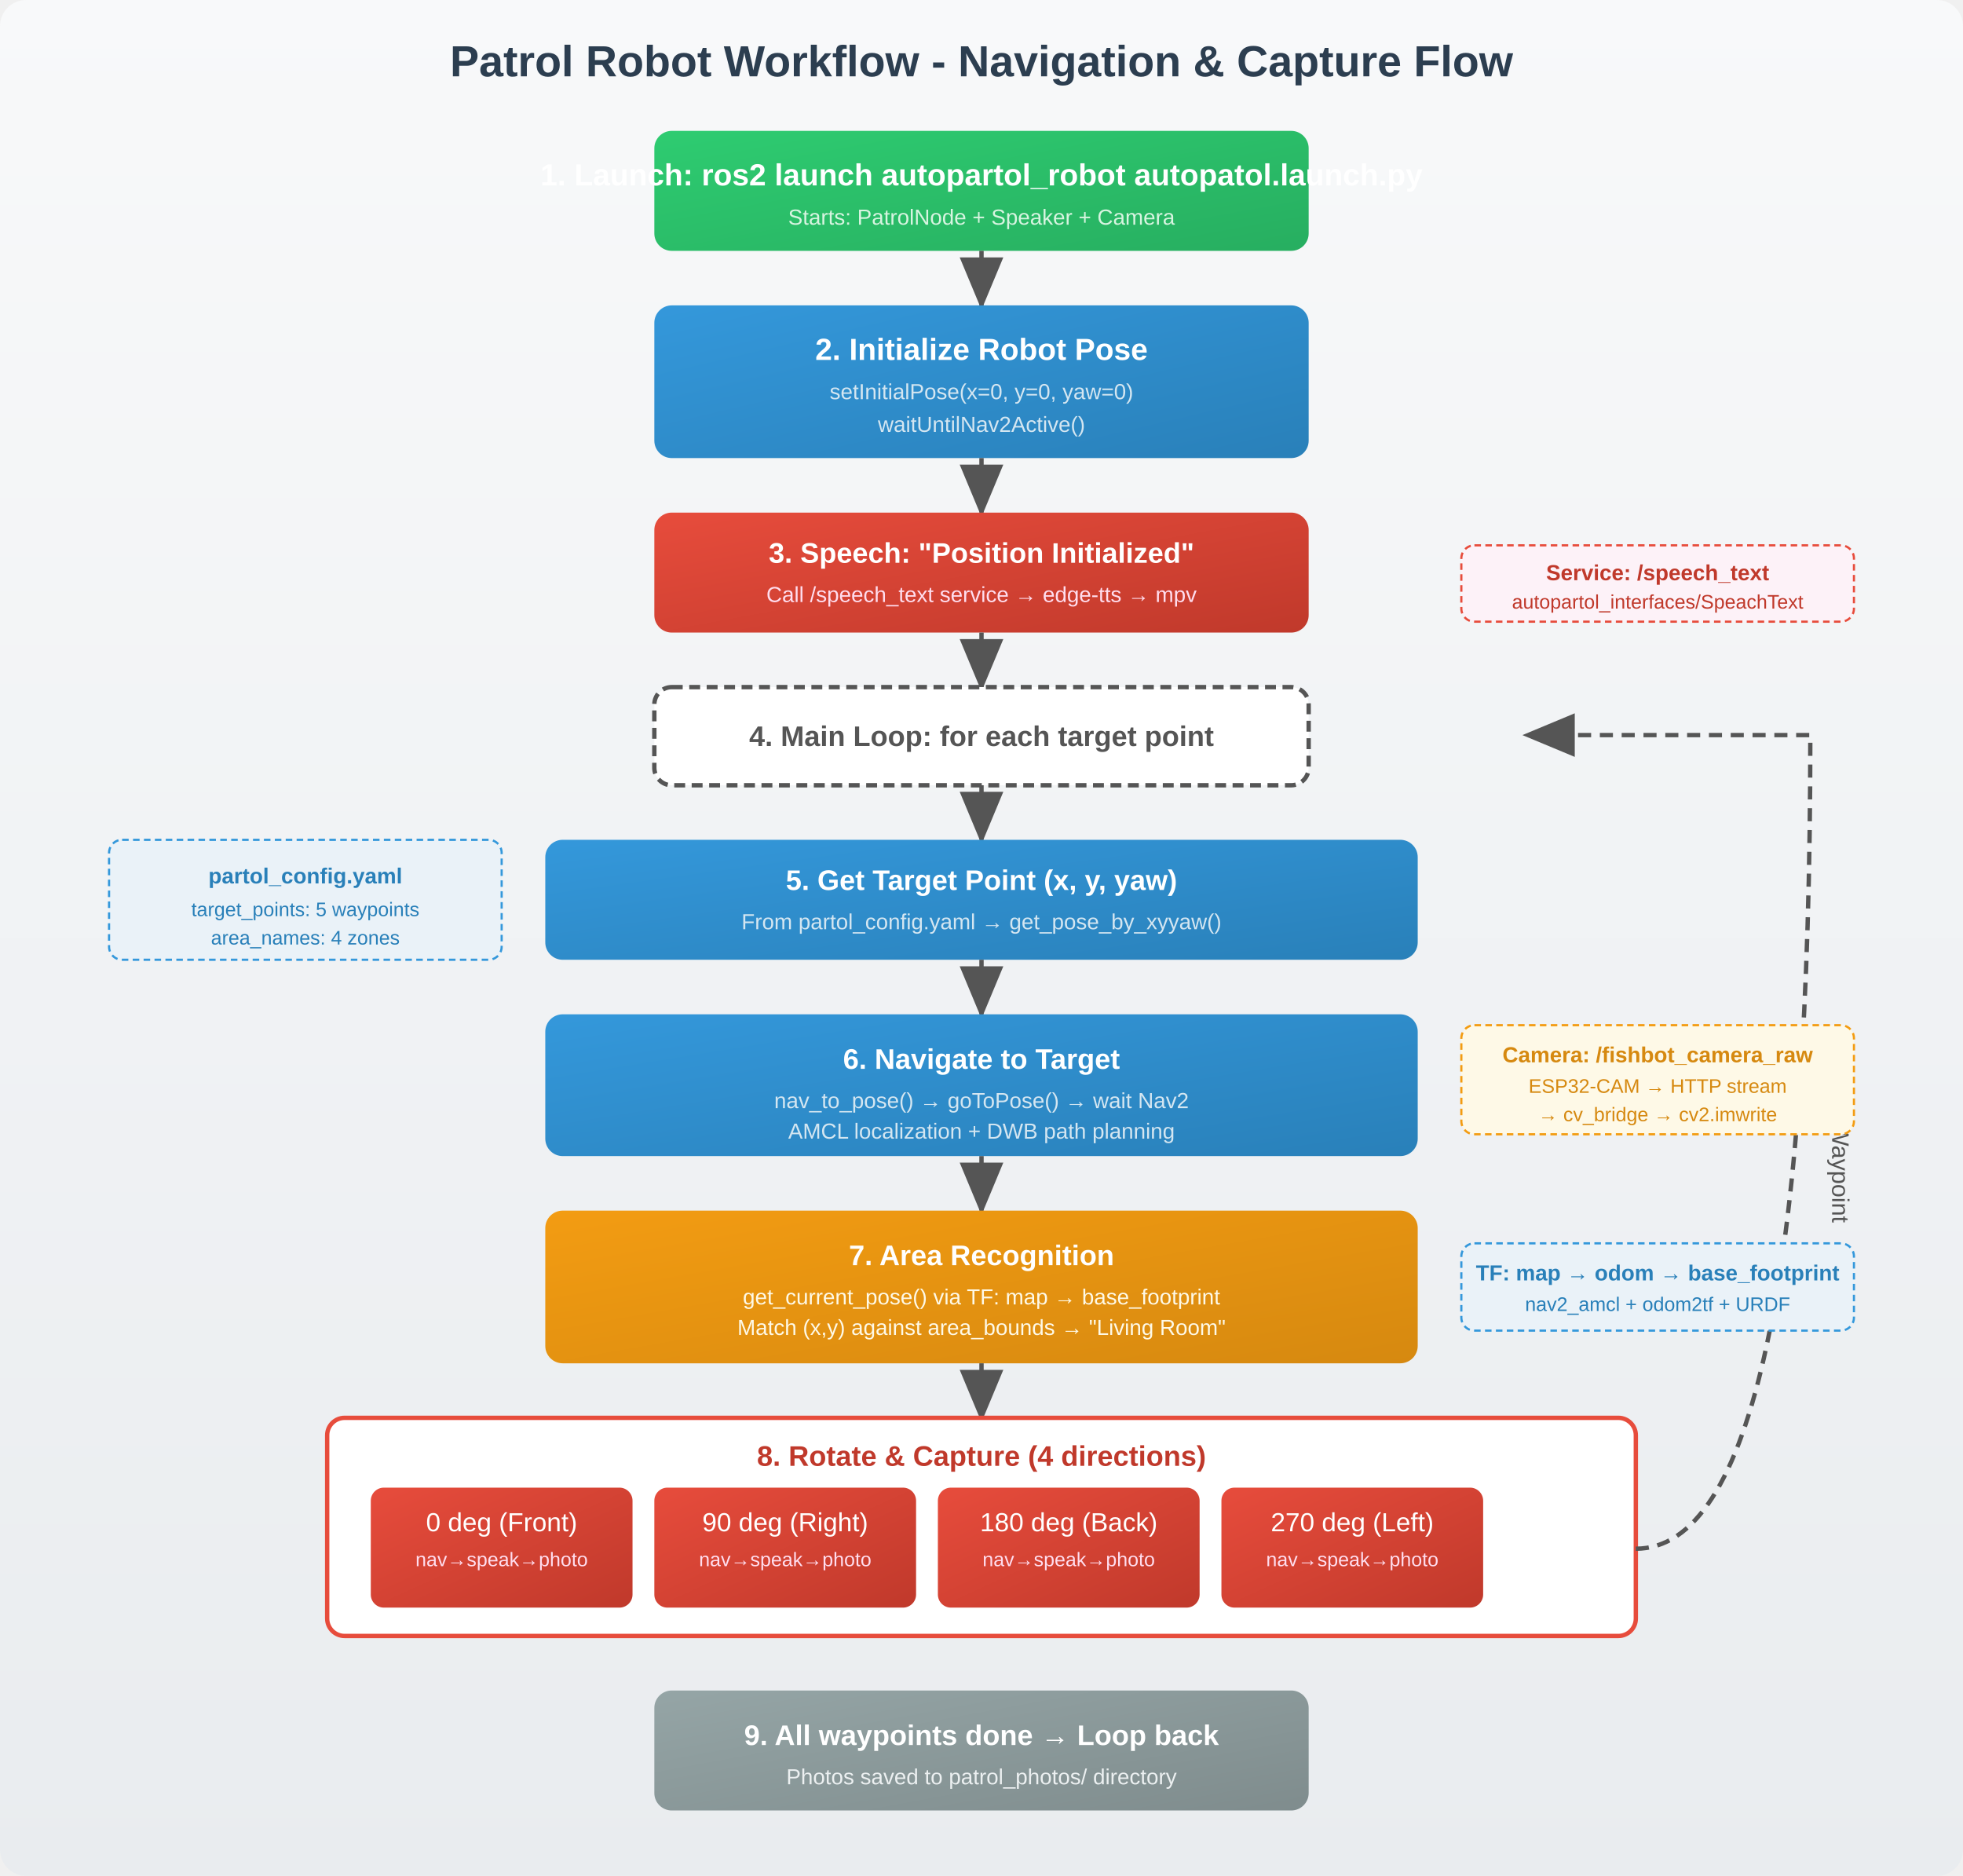
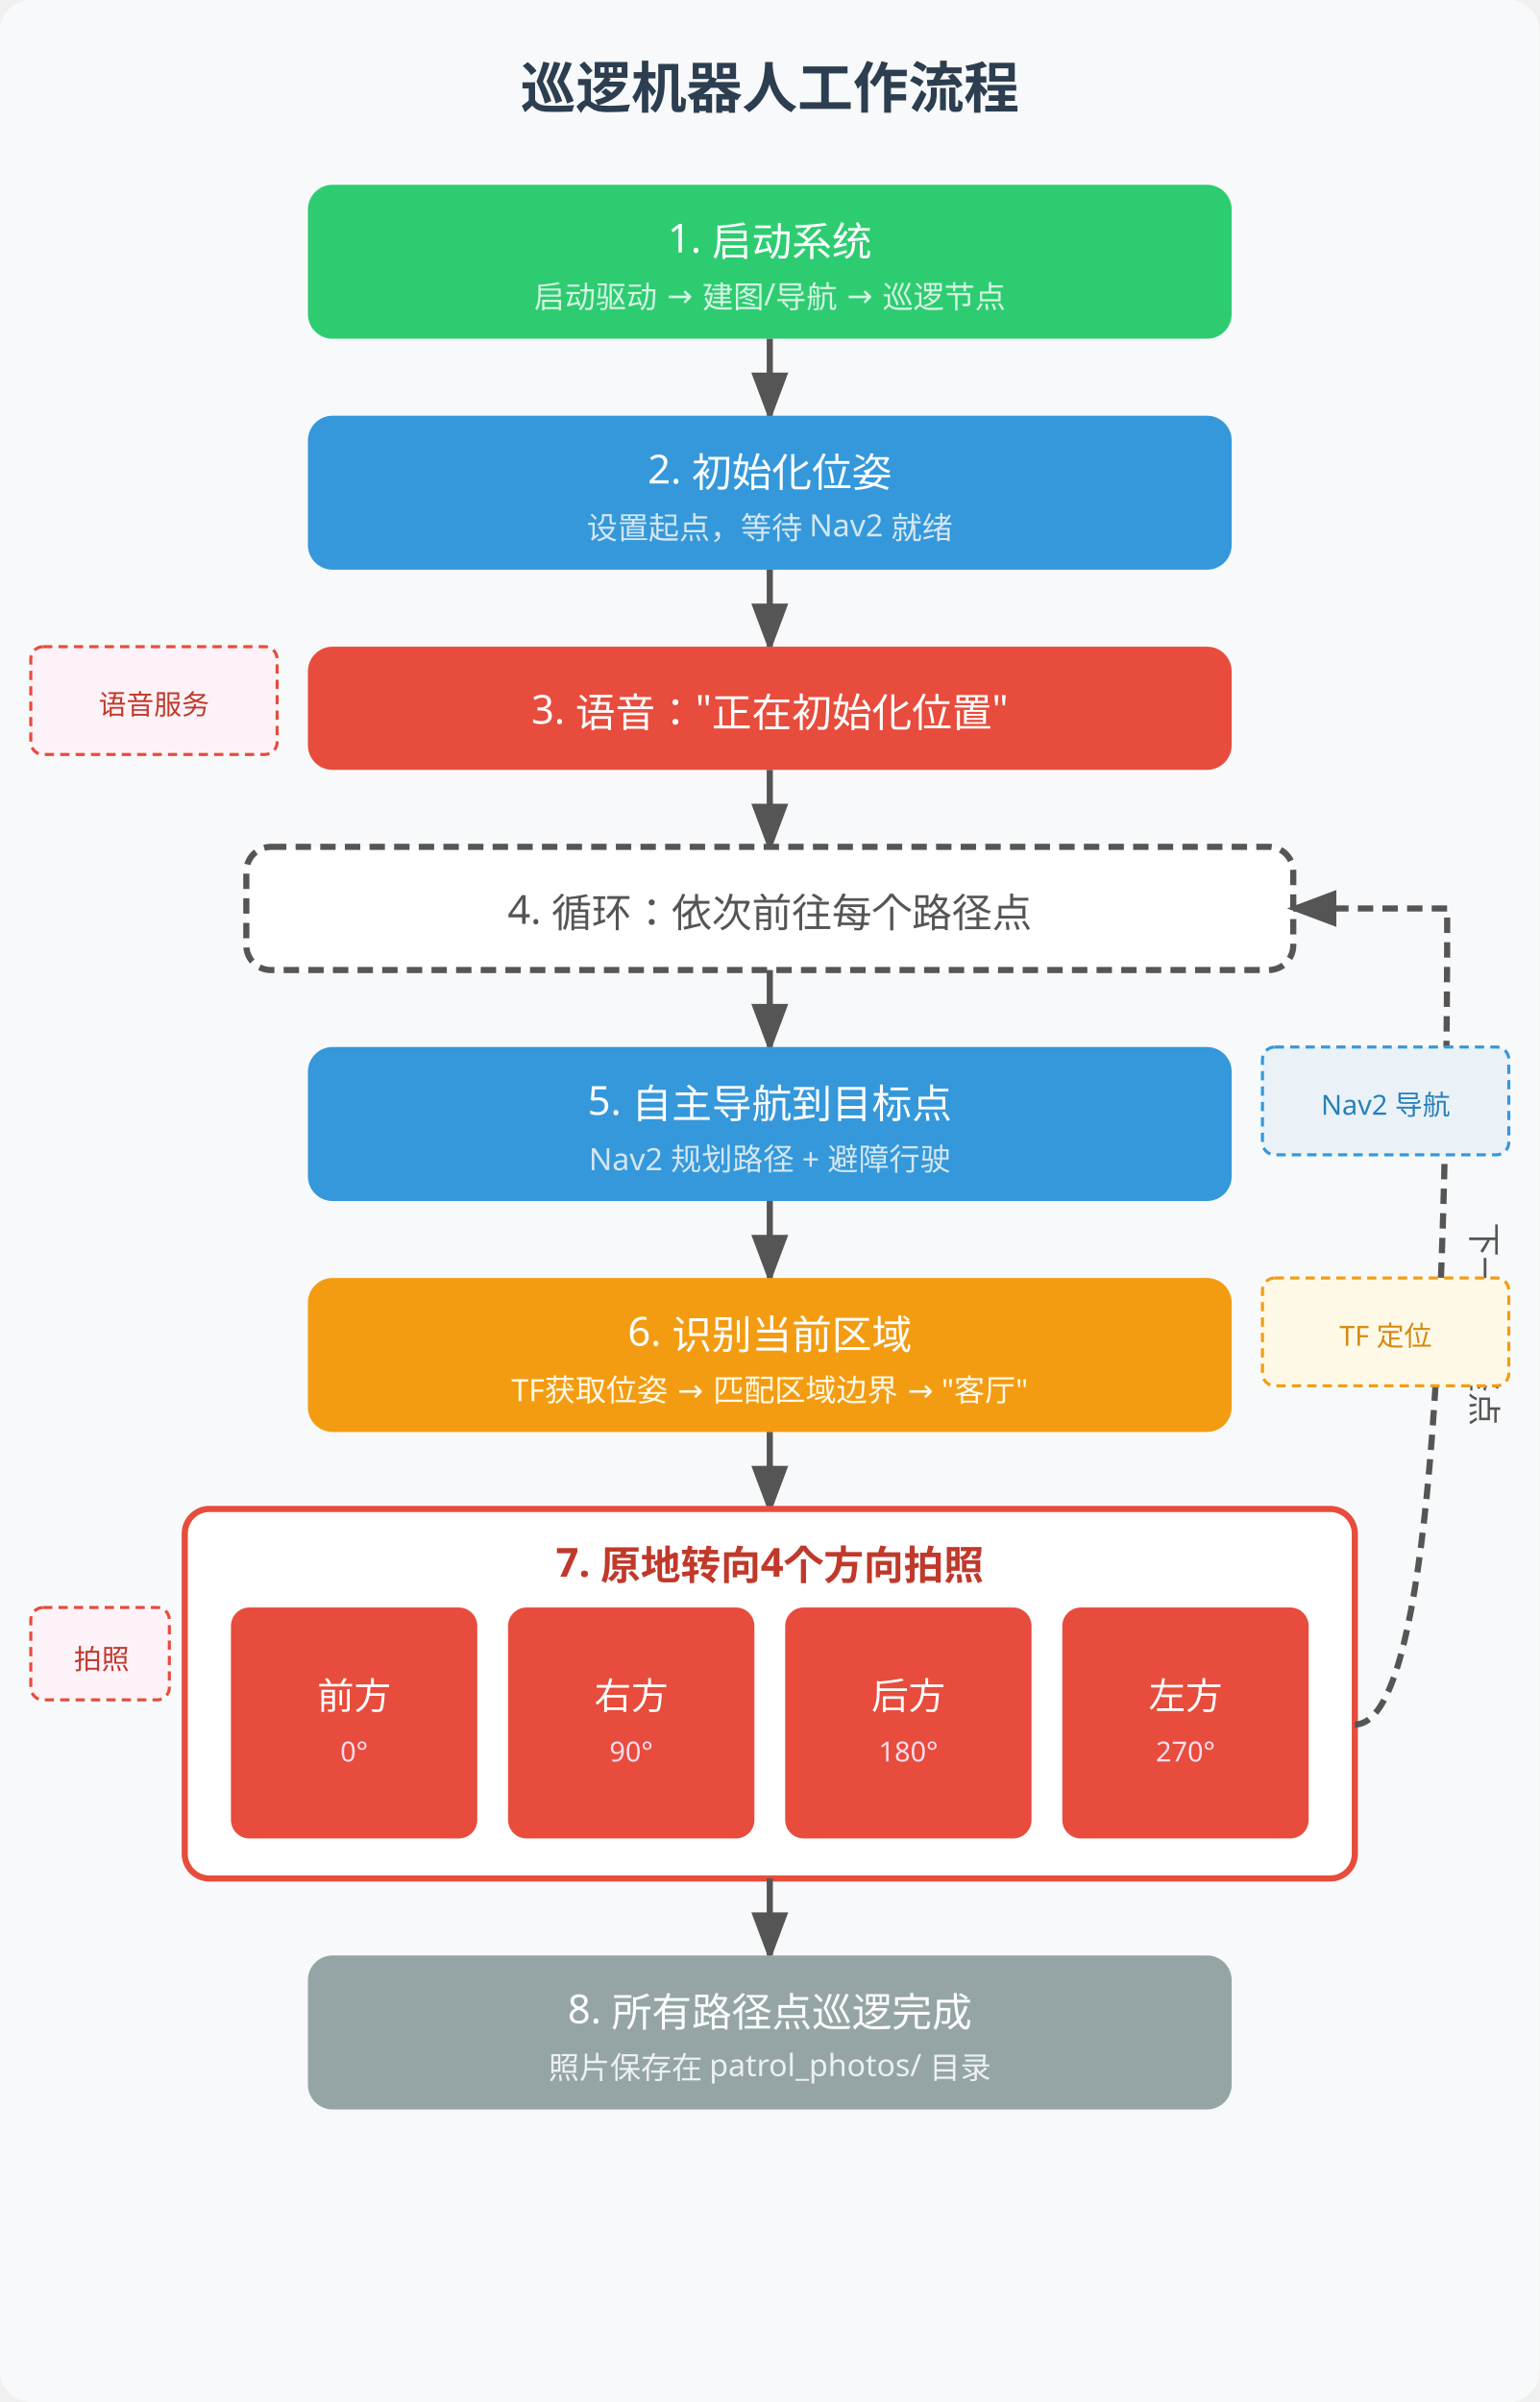
- <svg xmlns="http://www.w3.org/2000/svg" width="900" height="860" viewBox="0 0 900 860">
+ <svg xmlns="http://www.w3.org/2000/svg" width="500" height="780" viewBox="0 0 500 780">
+   <rect width="500" height="780" fill="#f8f9fa" rx="10" />
+   <text x="250" y="35" text-anchor="middle" font-family="Microsoft YaHei, sans-serif" font-size="18" font-weight="700" fill="#2c3e50">巡逻机器人工作流程</text>
  <defs>
-     <linearGradient id="startGrad" x1="0%" y1="0%" x2="100%" y2="100%">
-       <stop offset="0%" stop-color="#2ecc71" />
-       <stop offset="100%" stop-color="#27ae60" />
-     </linearGradient>
-     <linearGradient id="navGrad2" x1="0%" y1="0%" x2="100%" y2="100%">
-       <stop offset="0%" stop-color="#3498db" />
-       <stop offset="100%" stop-color="#2980b9" />
-     </linearGradient>
-     <linearGradient id="actionGrad" x1="0%" y1="0%" x2="100%" y2="100%">
-       <stop offset="0%" stop-color="#e74c3c" />
-       <stop offset="100%" stop-color="#c0392b" />
-     </linearGradient>
-     <linearGradient id="detectGrad" x1="0%" y1="0%" x2="100%" y2="100%">
-       <stop offset="0%" stop-color="#f39c12" />
-       <stop offset="100%" stop-color="#d68910" />
-     </linearGradient>
-     <linearGradient id="endGrad" x1="0%" y1="0%" x2="100%" y2="100%">
-       <stop offset="0%" stop-color="#95a5a6" />
-       <stop offset="100%" stop-color="#7f8c8d" />
-     </linearGradient>
-     <linearGradient id="bgGrad2" x1="0%" y1="0%" x2="0%" y2="100%">
-       <stop offset="0%" stop-color="#f8f9fa" />
-       <stop offset="100%" stop-color="#e9ecef" />
-     </linearGradient>
-     <marker id="flowArrow" markerWidth="12" markerHeight="10" refX="11" refY="5" orient="auto">
-       <polygon points="0 0, 12 5, 0 10" fill="#555" />
-     </marker>
-     <marker id="flowArrowRed" markerWidth="12" markerHeight="10" refX="11" refY="5" orient="auto">
-       <polygon points="0 0, 12 5, 0 10" fill="#c0392b" />
+     <marker id="a2" markerWidth="8" markerHeight="6" refX="7" refY="3" orient="auto">
+       <polygon points="0 0, 8 3, 0 6" fill="#555" />
    </marker>
  </defs>
-   <rect width="900" height="860" fill="url(#bgGrad2)" rx="12" />
-   <text x="450" y="35" text-anchor="middle" font-family="Segoe UI, Arial, sans-serif" font-size="20" font-weight="700" fill="#2c3e50">Patrol Robot Workflow - Navigation &amp; Capture Flow</text>
-   <rect x="300" y="60" width="300" height="55" rx="8" fill="url(#startGrad)" />
-   <text x="450" y="85" text-anchor="middle" font-family="Segoe UI, Arial, sans-serif" font-size="14" fill="#fff" font-weight="600">1. Launch: ros2 launch autopartol_robot autopatol.launch.py</text>
-   <text x="450" y="103" text-anchor="middle" font-family="Segoe UI, Arial, sans-serif" font-size="10" fill="#d7f4e0">Starts: PatrolNode + Speaker + Camera</text>
-   <line x1="450" y1="115" x2="450" y2="140" stroke="#555" stroke-width="2" marker-end="url(#flowArrow)" />
-   <rect x="300" y="140" width="300" height="70" rx="8" fill="url(#navGrad2)" />
-   <text x="450" y="165" text-anchor="middle" font-family="Segoe UI, Arial, sans-serif" font-size="14" fill="#fff" font-weight="600">2. Initialize Robot Pose</text>
-   <text x="450" y="183" text-anchor="middle" font-family="Segoe UI, Arial, sans-serif" font-size="10" fill="#d4e6f1">setInitialPose(x=0, y=0, yaw=0)</text>
-   <text x="450" y="198" text-anchor="middle" font-family="Segoe UI, Arial, sans-serif" font-size="10" fill="#d4e6f1">waitUntilNav2Active()</text>
-   <line x1="450" y1="210" x2="450" y2="235" stroke="#555" stroke-width="2" marker-end="url(#flowArrow)" />
-   <rect x="300" y="235" width="300" height="55" rx="8" fill="url(#actionGrad)" />
-   <text x="450" y="258" text-anchor="middle" font-family="Segoe UI, Arial, sans-serif" font-size="13" fill="#fff" font-weight="600">3. Speech: "Position Initialized"</text>
-   <text x="450" y="276" text-anchor="middle" font-family="Segoe UI, Arial, sans-serif" font-size="10" fill="#fde">Call /speech_text service → edge-tts → mpv</text>
-   <line x1="450" y1="290" x2="450" y2="315" stroke="#555" stroke-width="2" marker-end="url(#flowArrow)" />
-   <rect x="300" y="315" width="300" height="45" rx="8" fill="#fff" stroke="#555" stroke-width="2" stroke-dasharray="5,3" />
-   <text x="450" y="342" text-anchor="middle" font-family="Segoe UI, Arial, sans-serif" font-size="13" fill="#555" font-weight="600">4. Main Loop: for each target point</text>
-   <line x1="450" y1="360" x2="450" y2="385" stroke="#555" stroke-width="2" marker-end="url(#flowArrow)" />
-   <rect x="250" y="385" width="400" height="55" rx="8" fill="url(#navGrad2)" />
-   <text x="450" y="408" text-anchor="middle" font-family="Segoe UI, Arial, sans-serif" font-size="13" fill="#fff" font-weight="600">5. Get Target Point (x, y, yaw)</text>
-   <text x="450" y="426" text-anchor="middle" font-family="Segoe UI, Arial, sans-serif" font-size="10" fill="#d4e6f1">From partol_config.yaml → get_pose_by_xyyaw()</text>
-   <line x1="450" y1="440" x2="450" y2="465" stroke="#555" stroke-width="2" marker-end="url(#flowArrow)" />
-   <rect x="250" y="465" width="400" height="65" rx="8" fill="url(#navGrad2)" />
-   <text x="450" y="490" text-anchor="middle" font-family="Segoe UI, Arial, sans-serif" font-size="13" fill="#fff" font-weight="600">6. Navigate to Target</text>
-   <text x="450" y="508" text-anchor="middle" font-family="Segoe UI, Arial, sans-serif" font-size="10" fill="#d4e6f1">nav_to_pose() → goToPose() → wait Nav2</text>
-   <text x="450" y="522" text-anchor="middle" font-family="Segoe UI, Arial, sans-serif" font-size="10" fill="#d4e6f1">AMCL localization + DWB path planning</text>
-   <line x1="450" y1="530" x2="450" y2="555" stroke="#555" stroke-width="2" marker-end="url(#flowArrow)" />
-   <rect x="250" y="555" width="400" height="70" rx="8" fill="url(#detectGrad)" />
-   <text x="450" y="580" text-anchor="middle" font-family="Segoe UI, Arial, sans-serif" font-size="13" fill="#fff" font-weight="600">7. Area Recognition</text>
-   <text x="450" y="598" text-anchor="middle" font-family="Segoe UI, Arial, sans-serif" font-size="10" fill="#fef9e7">get_current_pose() via TF: map → base_footprint</text>
-   <text x="450" y="612" text-anchor="middle" font-family="Segoe UI, Arial, sans-serif" font-size="10" fill="#fef9e7">Match (x,y) against area_bounds → "Living Room"</text>
-   <line x1="450" y1="625" x2="450" y2="650" stroke="#555" stroke-width="2" marker-end="url(#flowArrow)" />
-   <rect x="150" y="650" width="600" height="100" rx="8" fill="#fff" stroke="#e74c3c" stroke-width="2" />
-   <text x="450" y="672" text-anchor="middle" font-family="Segoe UI, Arial, sans-serif" font-size="13" fill="#c0392b" font-weight="600">8. Rotate &amp; Capture (4 directions)</text>
-   <rect x="170" y="682" width="120" height="55" rx="6" fill="url(#actionGrad)" />
-   <text x="230" y="702" text-anchor="middle" font-family="Segoe UI, Arial, sans-serif" font-size="12" fill="#fff">0 deg (Front)</text>
-   <text x="230" y="718" text-anchor="middle" font-family="Segoe UI, Arial, sans-serif" font-size="9" fill="#fde">nav→speak→photo</text>
-   <rect x="300" y="682" width="120" height="55" rx="6" fill="url(#actionGrad)" />
-   <text x="360" y="702" text-anchor="middle" font-family="Segoe UI, Arial, sans-serif" font-size="12" fill="#fff">90 deg (Right)</text>
-   <text x="360" y="718" text-anchor="middle" font-family="Segoe UI, Arial, sans-serif" font-size="9" fill="#fde">nav→speak→photo</text>
-   <rect x="430" y="682" width="120" height="55" rx="6" fill="url(#actionGrad)" />
-   <text x="490" y="702" text-anchor="middle" font-family="Segoe UI, Arial, sans-serif" font-size="12" fill="#fff">180 deg (Back)</text>
-   <text x="490" y="718" text-anchor="middle" font-family="Segoe UI, Arial, sans-serif" font-size="9" fill="#fde">nav→speak→photo</text>
-   <rect x="560" y="682" width="120" height="55" rx="6" fill="url(#actionGrad)" />
-   <text x="620" y="702" text-anchor="middle" font-family="Segoe UI, Arial, sans-serif" font-size="12" fill="#fff">270 deg (Left)</text>
-   <text x="620" y="718" text-anchor="middle" font-family="Segoe UI, Arial, sans-serif" font-size="9" fill="#fde">nav→speak→photo</text>
-   <path d="M 750 710 Q 830 710 830 337 Q 830 337 700 337" stroke="#555" stroke-width="2" fill="none" stroke-dasharray="6,4" marker-end="url(#flowArrow)" />
-   <text x="840" y="525" text-anchor="middle" font-family="Segoe UI, Arial, sans-serif" font-size="11" fill="#555" transform="rotate(90, 840, 525)">Next Waypoint</text>
-   <rect x="300" y="775" width="300" height="55" rx="8" fill="url(#endGrad)" />
-   <text x="450" y="800" text-anchor="middle" font-family="Segoe UI, Arial, sans-serif" font-size="13" fill="#fff" font-weight="600">9. All waypoints done → Loop back</text>
-   <text x="450" y="818" text-anchor="middle" font-family="Segoe UI, Arial, sans-serif" font-size="10" fill="#ecf0f1">Photos saved to patrol_photos/ directory</text>
-   <rect x="670" y="570" width="180" height="40" rx="6" fill="#eaf2f8" stroke="#3498db" stroke-width="1" stroke-dasharray="3,2" />
-   <text x="760" y="587" text-anchor="middle" font-family="Segoe UI, Arial, sans-serif" font-size="10" fill="#2980b9" font-weight="600">TF: map → odom → base_footprint</text>
-   <text x="760" y="601" text-anchor="middle" font-family="Segoe UI, Arial, sans-serif" font-size="9" fill="#2980b9">nav2_amcl + odom2tf + URDF</text>
-   <rect x="670" y="250" width="180" height="35" rx="6" fill="#fdf2f8" stroke="#e74c3c" stroke-width="1" stroke-dasharray="3,2" />
-   <text x="760" y="266" text-anchor="middle" font-family="Segoe UI, Arial, sans-serif" font-size="10" fill="#c0392b" font-weight="600">Service: /speech_text</text>
-   <text x="760" y="279" text-anchor="middle" font-family="Segoe UI, Arial, sans-serif" font-size="9" fill="#c0392b">autopartol_interfaces/SpeachText</text>
-   <rect x="670" y="470" width="180" height="50" rx="6" fill="#fef9e7" stroke="#f39c12" stroke-width="1" stroke-dasharray="3,2" />
-   <text x="760" y="487" text-anchor="middle" font-family="Segoe UI, Arial, sans-serif" font-size="10" fill="#d68910" font-weight="600">Camera: /fishbot_camera_raw</text>
-   <text x="760" y="501" text-anchor="middle" font-family="Segoe UI, Arial, sans-serif" font-size="9" fill="#d68910">ESP32-CAM → HTTP stream</text>
-   <text x="760" y="514" text-anchor="middle" font-family="Segoe UI, Arial, sans-serif" font-size="9" fill="#d68910">→ cv_bridge → cv2.imwrite</text>
-   <rect x="50" y="385" width="180" height="55" rx="6" fill="#eaf2f8" stroke="#3498db" stroke-width="1" stroke-dasharray="3,2" />
-   <text x="140" y="405" text-anchor="middle" font-family="Segoe UI, Arial, sans-serif" font-size="10" fill="#2980b9" font-weight="600">partol_config.yaml</text>
-   <text x="140" y="420" text-anchor="middle" font-family="Segoe UI, Arial, sans-serif" font-size="9" fill="#2980b9">target_points: 5 waypoints</text>
-   <text x="140" y="433" text-anchor="middle" font-family="Segoe UI, Arial, sans-serif" font-size="9" fill="#2980b9">area_names: 4 zones</text>
+   <rect x="100" y="60" width="300" height="50" rx="8" fill="#2ecc71" />
+   <text x="250" y="82" text-anchor="middle" font-family="Microsoft YaHei, sans-serif" font-size="13" fill="#fff">1. 启动系统</text>
+   <text x="250" y="100" text-anchor="middle" font-family="Microsoft YaHei, sans-serif" font-size="10" fill="#d5f5e3">启动驱动 → 建图/导航 → 巡逻节点</text>
+   <line x1="250" y1="110" x2="250" y2="135" stroke="#555" stroke-width="2" marker-end="url(#a2)" />
+   <rect x="100" y="135" width="300" height="50" rx="8" fill="#3498db" />
+   <text x="250" y="157" text-anchor="middle" font-family="Microsoft YaHei, sans-serif" font-size="13" fill="#fff">2. 初始化位姿</text>
+   <text x="250" y="175" text-anchor="middle" font-family="Microsoft YaHei, sans-serif" font-size="10" fill="#d4e6f1">设置起点，等待 Nav2 就绪</text>
+   <line x1="250" y1="185" x2="250" y2="210" stroke="#555" stroke-width="2" marker-end="url(#a2)" />
+   <rect x="100" y="210" width="300" height="40" rx="8" fill="#e74c3c" />
+   <text x="250" y="235" text-anchor="middle" font-family="Microsoft YaHei, sans-serif" font-size="13" fill="#fff">3. 语音："正在初始化位置"</text>
+   <line x1="250" y1="250" x2="250" y2="275" stroke="#555" stroke-width="2" marker-end="url(#a2)" />
+   <rect x="80" y="275" width="340" height="40" rx="8" fill="#fff" stroke="#555" stroke-width="2" stroke-dasharray="5,3" />
+   <text x="250" y="300" text-anchor="middle" font-family="Microsoft YaHei, sans-serif" font-size="13" fill="#555">4. 循环：依次前往每个路径点</text>
+   <line x1="250" y1="315" x2="250" y2="340" stroke="#555" stroke-width="2" marker-end="url(#a2)" />
+   <rect x="100" y="340" width="300" height="50" rx="8" fill="#3498db" />
+   <text x="250" y="362" text-anchor="middle" font-family="Microsoft YaHei, sans-serif" font-size="13" fill="#fff">5. 自主导航到目标点</text>
+   <text x="250" y="380" text-anchor="middle" font-family="Microsoft YaHei, sans-serif" font-size="10" fill="#d4e6f1">Nav2 规划路径 + 避障行驶</text>
+   <line x1="250" y1="390" x2="250" y2="415" stroke="#555" stroke-width="2" marker-end="url(#a2)" />
+   <rect x="100" y="415" width="300" height="50" rx="8" fill="#f39c12" />
+   <text x="250" y="437" text-anchor="middle" font-family="Microsoft YaHei, sans-serif" font-size="13" fill="#fff">6. 识别当前区域</text>
+   <text x="250" y="455" text-anchor="middle" font-family="Microsoft YaHei, sans-serif" font-size="10" fill="#fef9e7">TF获取位姿 → 匹配区域边界 → "客厅"</text>
+   <line x1="250" y1="465" x2="250" y2="490" stroke="#555" stroke-width="2" marker-end="url(#a2)" />
+   <rect x="60" y="490" width="380" height="120" rx="8" fill="#fff" stroke="#e74c3c" stroke-width="2" />
+   <text x="250" y="512" text-anchor="middle" font-family="Microsoft YaHei, sans-serif" font-size="13" fill="#c0392b" font-weight="600">7. 原地转向4个方向拍照</text>
+   <rect x="75" y="522" width="80" height="75" rx="6" fill="#e74c3c" />
+   <text x="115" y="555" text-anchor="middle" font-family="Microsoft YaHei, sans-serif" font-size="12" fill="#fff">前方</text>
+   <text x="115" y="572" text-anchor="middle" font-family="Microsoft YaHei, sans-serif" font-size="9" fill="#fde">0°</text>
+   <rect x="165" y="522" width="80" height="75" rx="6" fill="#e74c3c" />
+   <text x="205" y="555" text-anchor="middle" font-family="Microsoft YaHei, sans-serif" font-size="12" fill="#fff">右方</text>
+   <text x="205" y="572" text-anchor="middle" font-family="Microsoft YaHei, sans-serif" font-size="9" fill="#fde">90°</text>
+   <rect x="255" y="522" width="80" height="75" rx="6" fill="#e74c3c" />
+   <text x="295" y="555" text-anchor="middle" font-family="Microsoft YaHei, sans-serif" font-size="12" fill="#fff">后方</text>
+   <text x="295" y="572" text-anchor="middle" font-family="Microsoft YaHei, sans-serif" font-size="9" fill="#fde">180°</text>
+   <rect x="345" y="522" width="80" height="75" rx="6" fill="#e74c3c" />
+   <text x="385" y="555" text-anchor="middle" font-family="Microsoft YaHei, sans-serif" font-size="12" fill="#fff">左方</text>
+   <text x="385" y="572" text-anchor="middle" font-family="Microsoft YaHei, sans-serif" font-size="9" fill="#fde">270°</text>
+   <path d="M 440 560 Q 470 560 470 295 Q 470 295 420 295" stroke="#555" stroke-width="2" fill="none" stroke-dasharray="5,3" marker-end="url(#a2)" />
+   <text x="478" y="430" text-anchor="middle" font-family="Microsoft YaHei, sans-serif" font-size="11" fill="#555" transform="rotate(90 478 430)">下一个路径点</text>
+   <line x1="250" y1="610" x2="250" y2="635" stroke="#555" stroke-width="2" marker-end="url(#a2)" />
+   <rect x="100" y="635" width="300" height="50" rx="8" fill="#95a5a6" />
+   <text x="250" y="657" text-anchor="middle" font-family="Microsoft YaHei, sans-serif" font-size="13" fill="#fff">8. 所有路径点巡逻完成</text>
+   <text x="250" y="675" text-anchor="middle" font-family="Microsoft YaHei, sans-serif" font-size="10" fill="#ecf0f1">照片保存在 patrol_photos/ 目录</text>
+   <rect x="410" y="340" width="80" height="35" rx="4" fill="#eaf2f8" stroke="#3498db" stroke-width="1" stroke-dasharray="3,2" />
+   <text x="450" y="362" text-anchor="middle" font-family="Microsoft YaHei, sans-serif" font-size="9" fill="#2980b9">Nav2 导航</text>
+   <rect x="410" y="415" width="80" height="35" rx="4" fill="#fef9e7" stroke="#f39c12" stroke-width="1" stroke-dasharray="3,2" />
+   <text x="450" y="437" text-anchor="middle" font-family="Microsoft YaHei, sans-serif" font-size="9" fill="#d68910">TF 定位</text>
+   <rect x="10" y="522" width="45" height="30" rx="4" fill="#fdf2f8" stroke="#e74c3c" stroke-width="1" stroke-dasharray="3,2" />
+   <text x="33" y="542" text-anchor="middle" font-family="Microsoft YaHei, sans-serif" font-size="9" fill="#c0392b">拍照</text>
+   <rect x="10" y="210" width="80" height="35" rx="4" fill="#fdf2f8" stroke="#e74c3c" stroke-width="1" stroke-dasharray="3,2" />
+   <text x="50" y="232" text-anchor="middle" font-family="Microsoft YaHei, sans-serif" font-size="9" fill="#c0392b">语音服务</text>
</svg>
